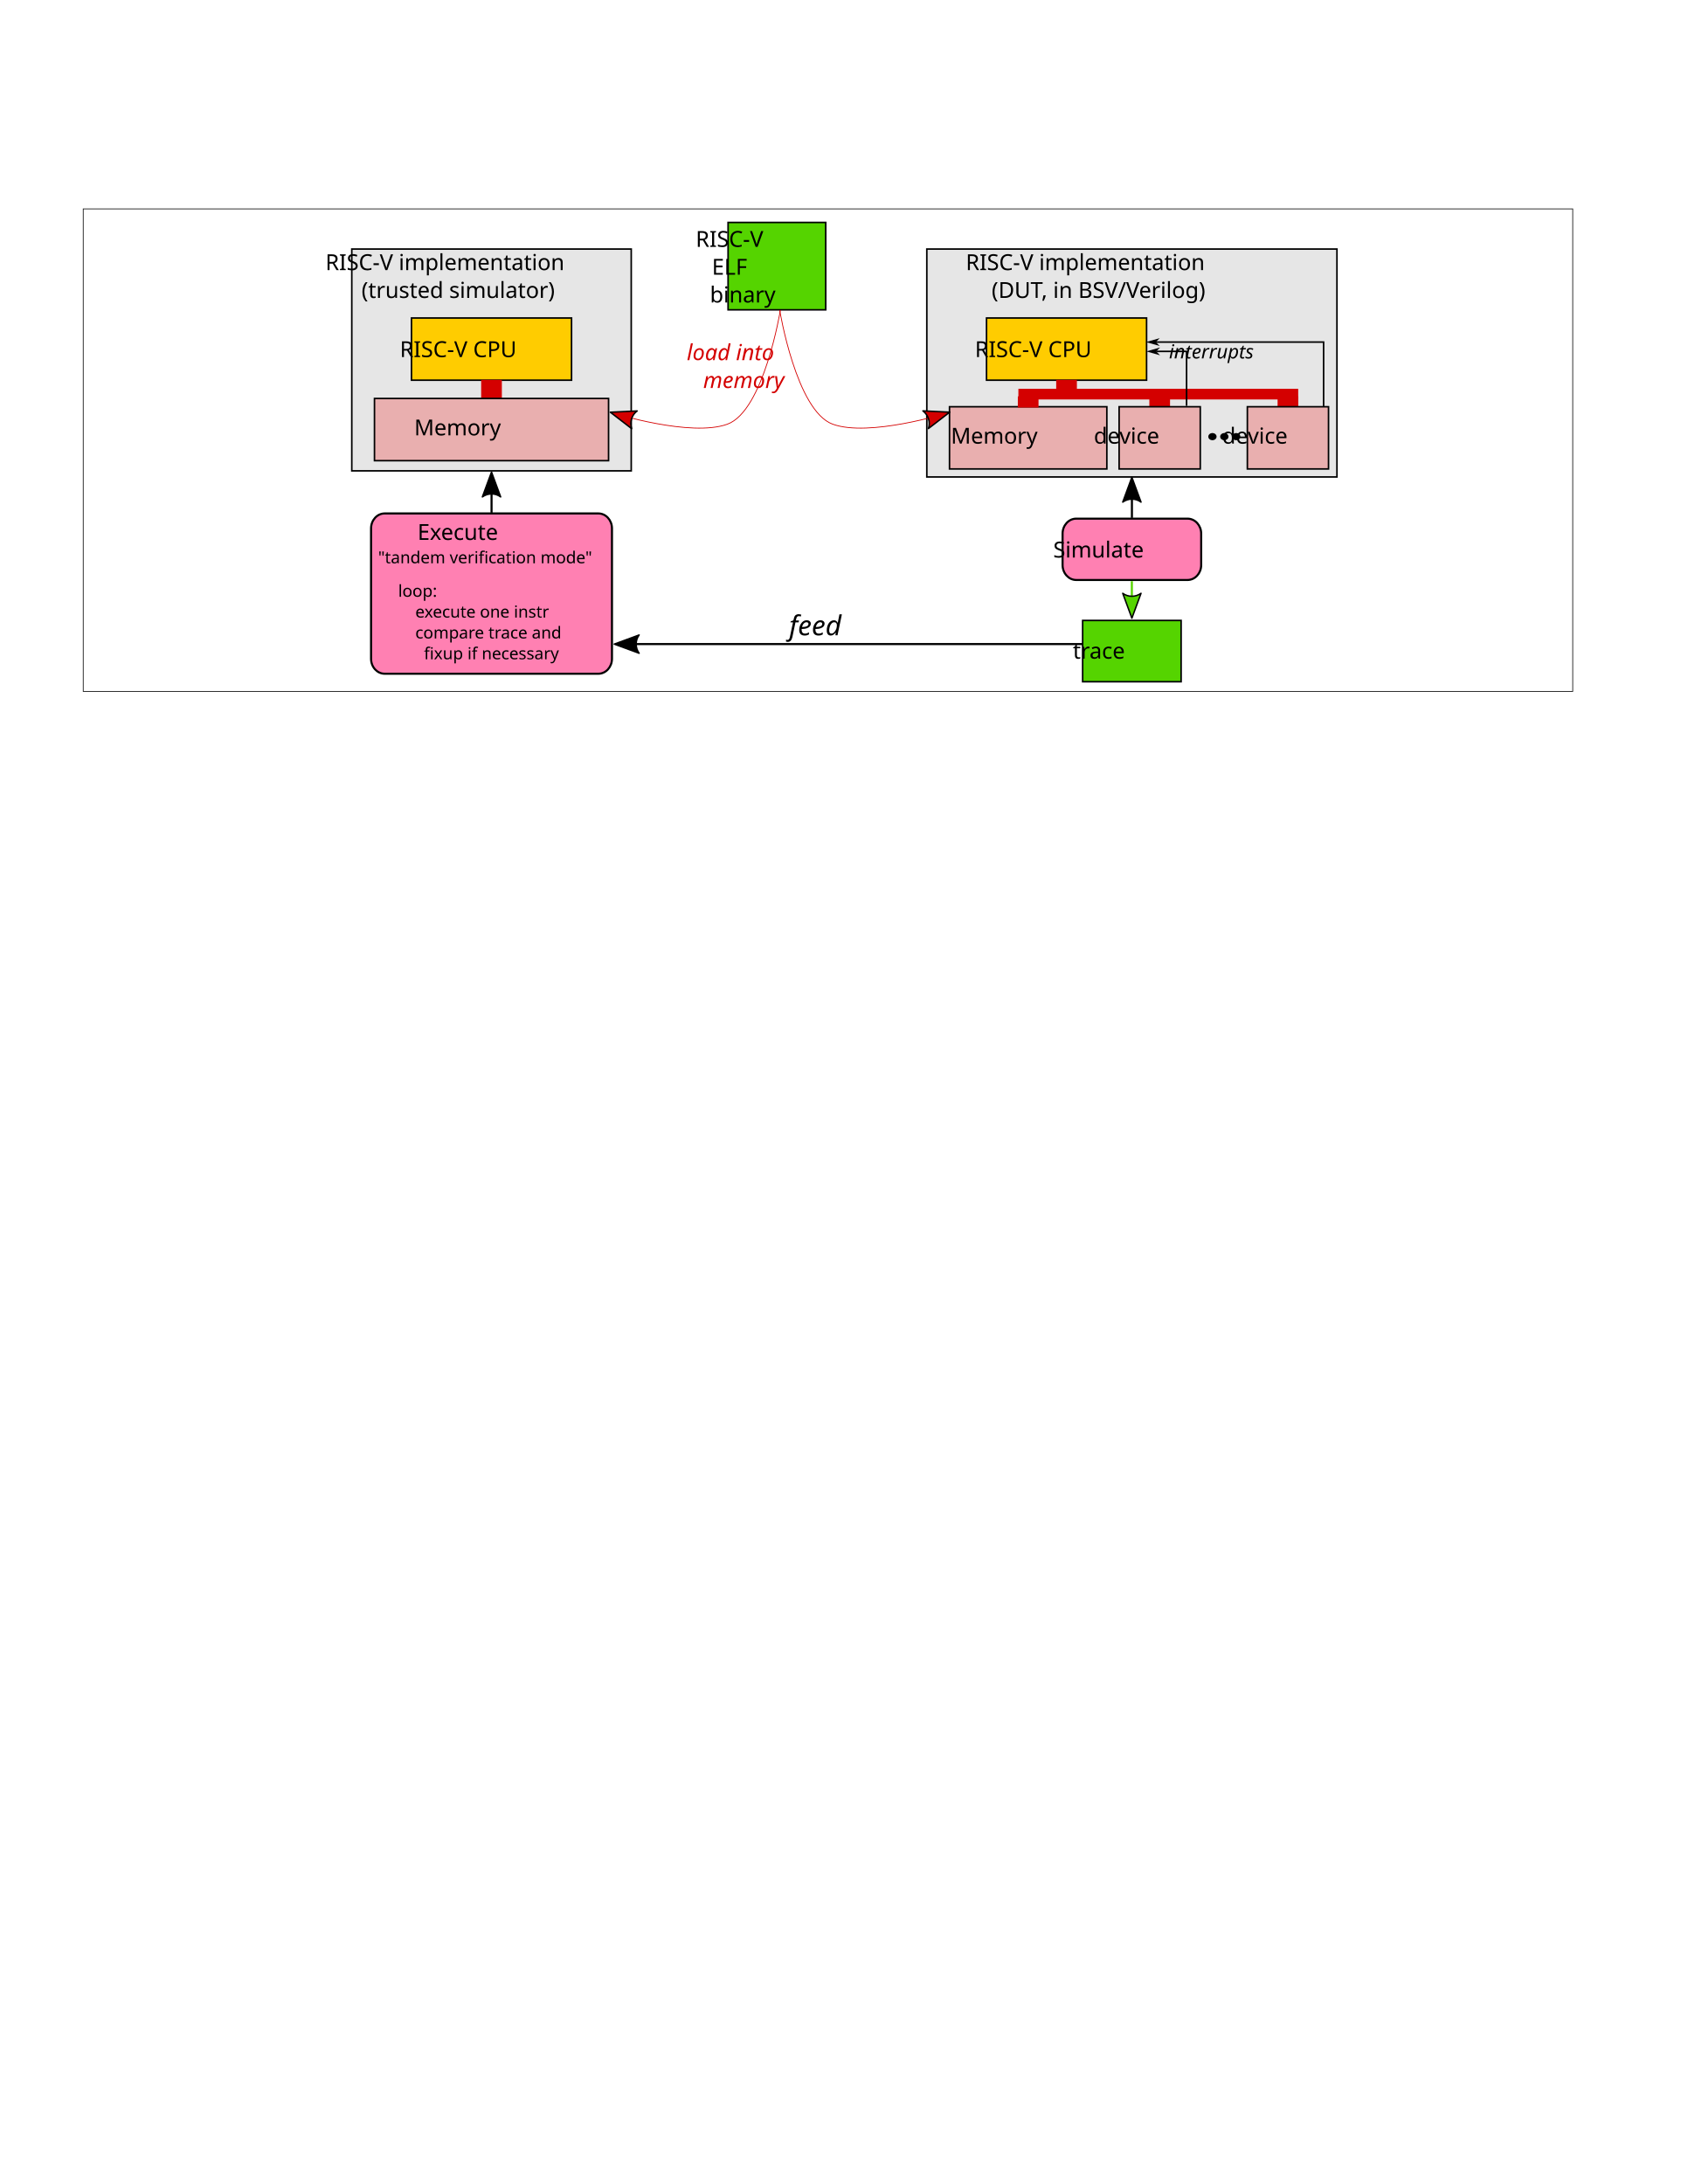
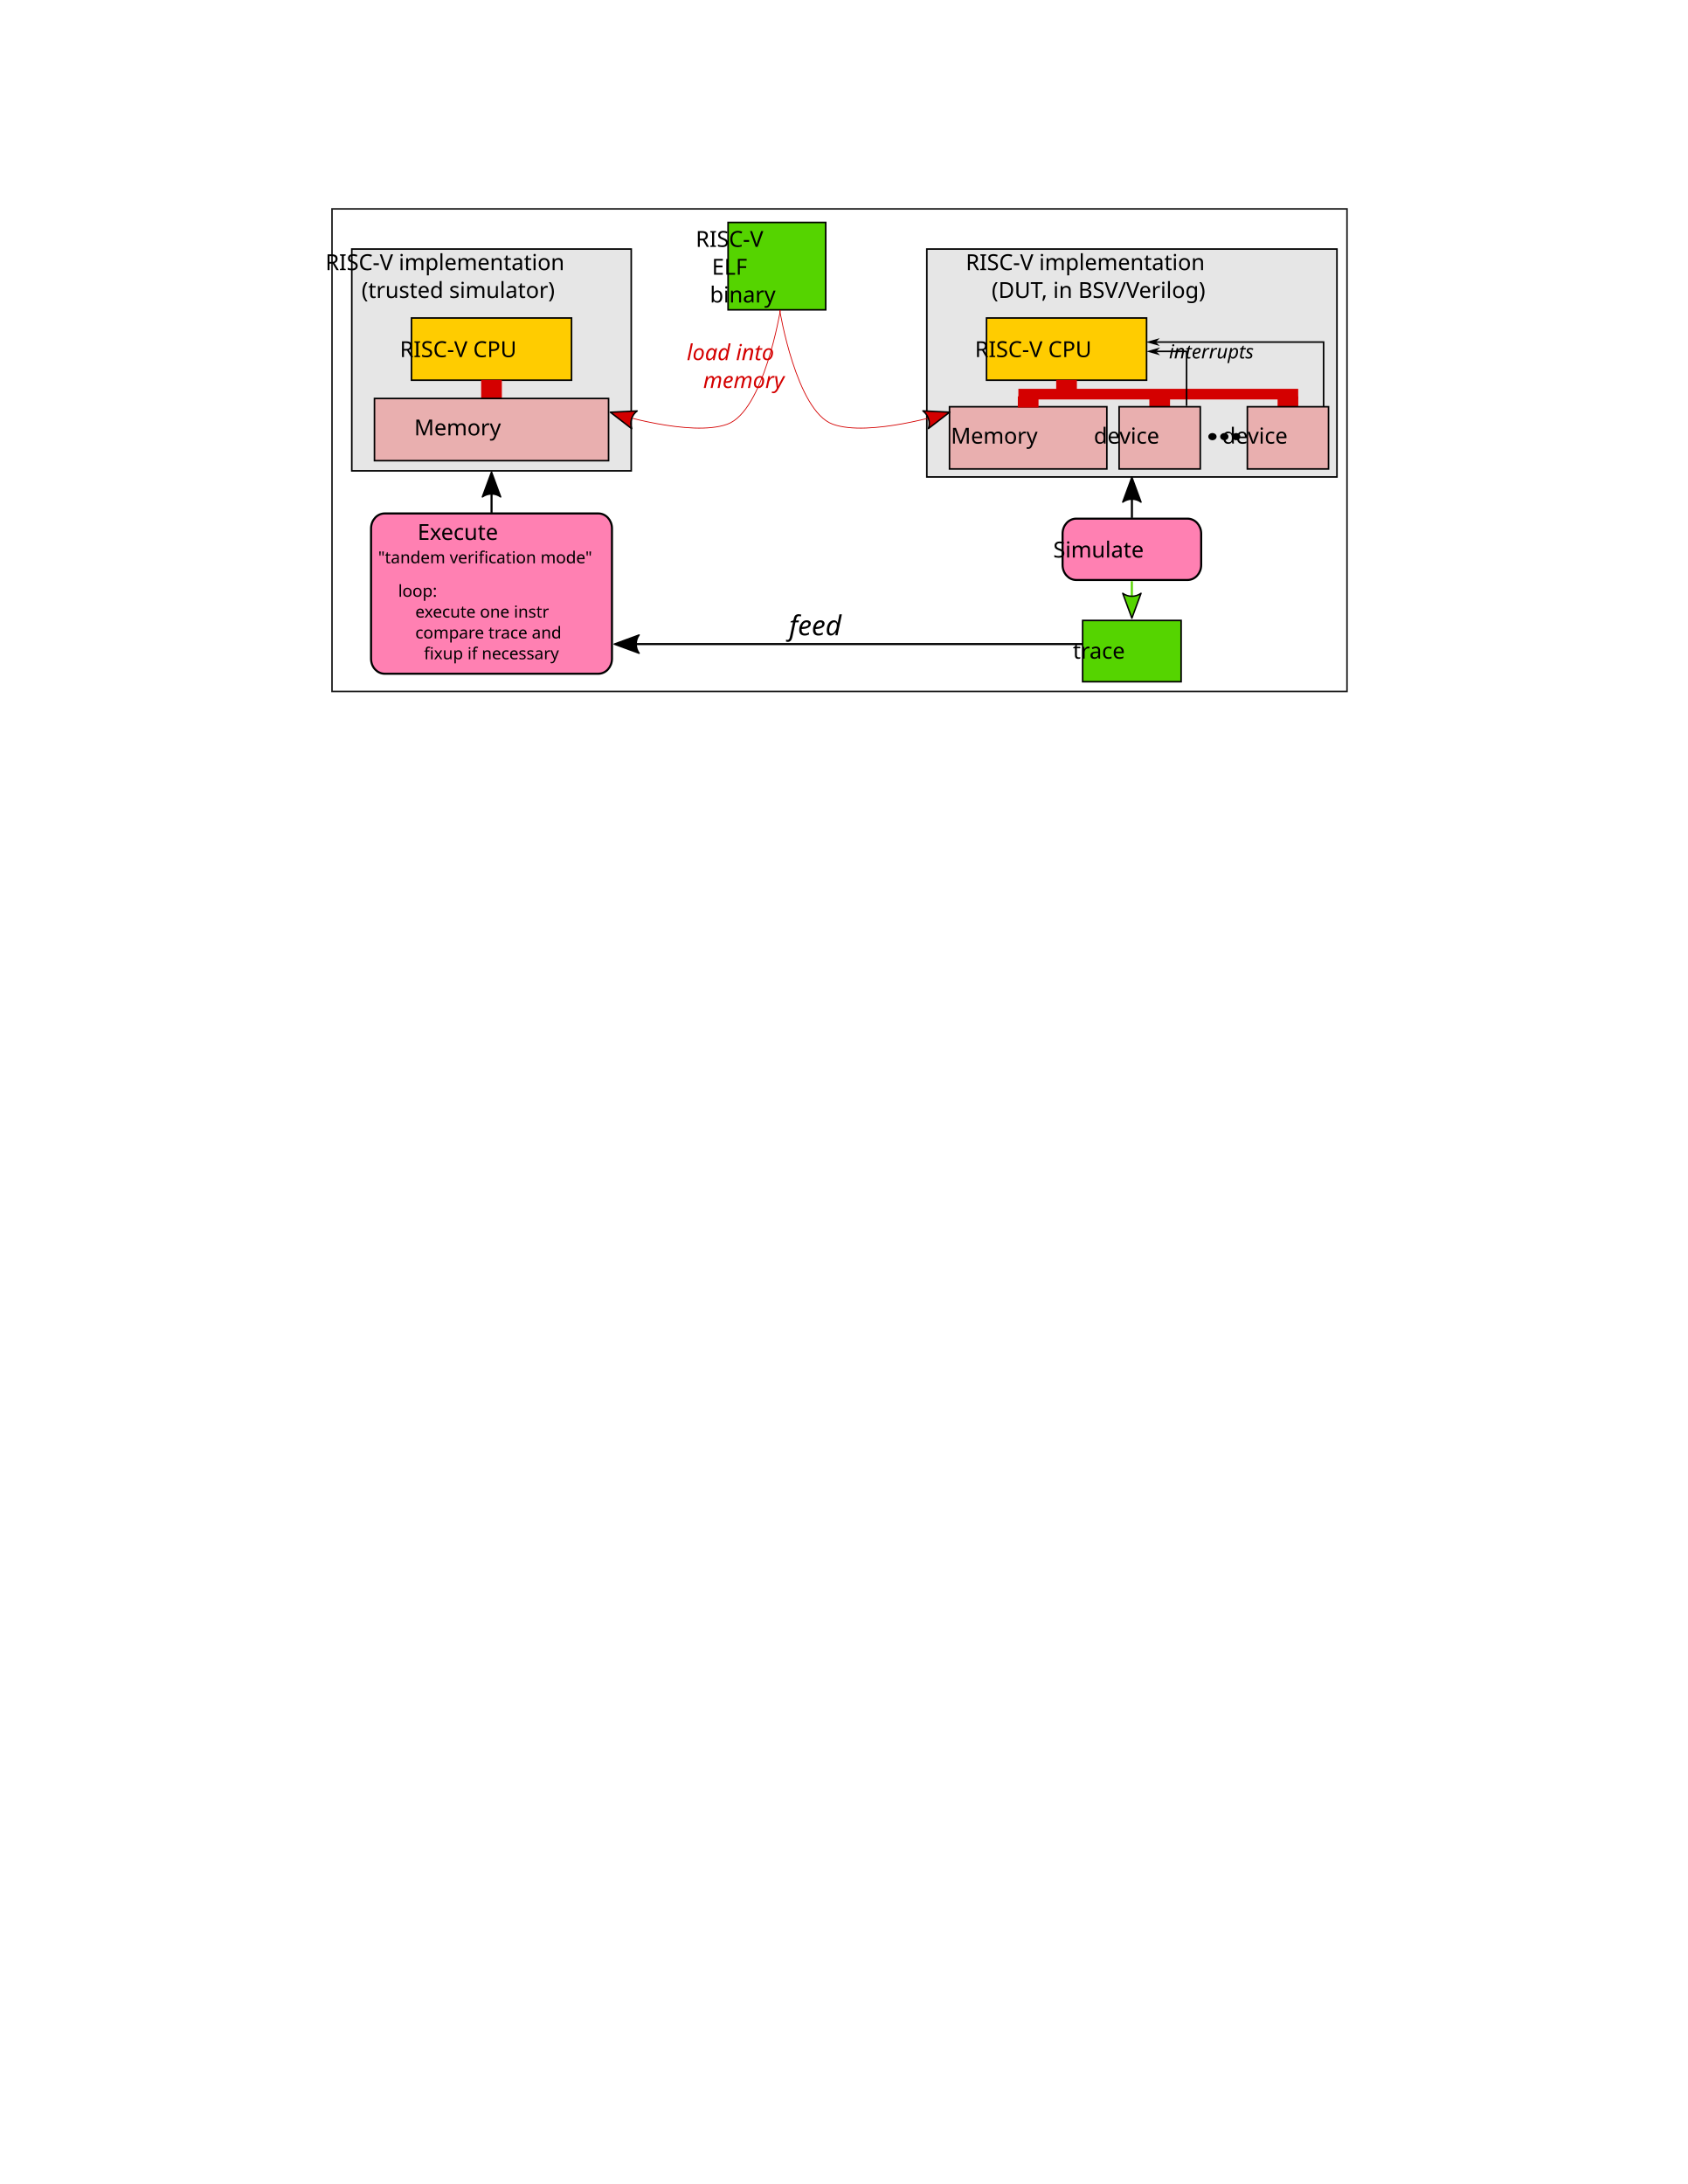
<svg xmlns="http://www.w3.org/2000/svg" width="8.5in" height="11in" viewBox="0 0 215.9 279.4" version="1.1" id="svg5">
  <defs id="defs2">
    <marker style="overflow:visible" id="DartArrow" refX="0" refY="0" orient="auto-start-reverse" markerWidth="1" markerHeight="1" viewBox="0 0 1 1" preserveAspectRatio="xMidYMid">
      <path style="fill:context-stroke;fill-rule:evenodd;stroke:none" d="M 0,0 5,-5 -12.5,0 5,5 Z" transform="scale(-0.5)" id="path6" />
    </marker>
    <marker orient="auto" refY="0" refX="0" id="marker1275" style="overflow:visible" viewBox="0 0 12.481 9.526" markerWidth="12.481" markerHeight="9.526" preserveAspectRatio="xMidYMid">
      <path id="path1273" style="fill:context-stroke;fill-rule:evenodd;stroke:#000000;stroke-width:0.625;stroke-linejoin:round;stroke-opacity:1" d="M 8.719,4.034 -2.207,0.016 8.719,-4.002 c -1.745,2.372 -1.735,5.617 -6e-7,8.035 z" transform="matrix(-1.1,0,0,-1.1,-1.1,0)" />
    </marker>
    <marker orient="auto" refY="0" refX="0" id="marker1151" style="overflow:visible" viewBox="0 0 12.481 9.526" markerWidth="33.481" markerHeight="25.556" preserveAspectRatio="xMidYMid">
      <path id="path1149" style="fill:context-stroke;fill-rule:evenodd;stroke:#000000;stroke-width:0.625;stroke-linejoin:round;stroke-opacity:1" d="M 8.719,4.034 -2.207,0.016 8.719,-4.002 c -1.745,2.372 -1.735,5.617 -6e-7,8.035 z" transform="matrix(-1.1,0,0,-1.1,-1.1,0)" />
    </marker>
    <marker orient="auto" refY="0" refX="0" id="marker2878" style="overflow:visible">
      <path id="path2876" style="fill:context-stroke;fill-rule:evenodd;stroke:#000000;stroke-width:0.625;stroke-linejoin:round;stroke-opacity:1" d="M 8.719,4.034 -2.207,0.016 8.719,-4.002 c -1.745,2.372 -1.735,5.617 -6e-7,8.035 z" transform="scale(-0.6)" />
    </marker>
    <marker style="overflow:visible" id="marker1866" refX="0" refY="0" orient="auto">
      <path transform="scale(-0.6)" d="M 8.719,4.034 -2.207,0.016 8.719,-4.002 c -1.745,2.372 -1.735,5.617 -6e-7,8.035 z" style="fill:context-stroke;fill-rule:evenodd;stroke:#000000;stroke-width:0.625;stroke-linejoin:round;stroke-opacity:1" id="path1864" />
    </marker>
    <marker orient="auto" refY="0" refX="0" id="marker1538" style="overflow:visible">
      <path id="path1536" style="fill:context-stroke;fill-rule:evenodd;stroke:#000000;stroke-width:0.625;stroke-linejoin:round;stroke-opacity:1" d="M 8.719,4.034 -2.207,0.016 8.719,-4.002 c -1.745,2.372 -1.735,5.617 -6e-7,8.035 z" transform="scale(-0.6)" />
    </marker>
    <marker orient="auto" refY="0" refX="0" id="marker1351" style="overflow:visible">
      <path id="path1349" d="M 0,0 5,-5 -12.5,0 5,5 Z" style="fill:context-stroke;fill-rule:evenodd;stroke:#000000;stroke-width:1pt;stroke-opacity:1" transform="matrix(-0.4,0,0,-0.4,-4,0)" />
    </marker>
    <marker orient="auto" refY="0" refX="0" id="marker1263" style="overflow:visible">
      <path id="path1261" d="M 0,0 5,-5 -12.5,0 5,5 Z" style="fill:context-stroke;fill-rule:evenodd;stroke:#000000;stroke-width:1pt;stroke-opacity:1" transform="matrix(0.4,0,0,0.4,4,0)" />
    </marker>
    <marker orient="auto" refY="0" refX="0" id="marker1169" style="overflow:visible">
      <path id="path1167" d="M 0,0 5,-5 -12.5,0 5,5 Z" style="fill:context-stroke;fill-rule:evenodd;stroke:#000000;stroke-width:1pt;stroke-opacity:1" transform="matrix(-0.4,0,0,-0.4,-4,0)" />
    </marker>
    <marker orient="auto" refY="0" refX="0" id="marker1093" style="overflow:visible">
      <path id="path1091" d="M 0,0 5,-5 -12.5,0 5,5 Z" style="fill:context-stroke;fill-rule:evenodd;stroke:#000000;stroke-width:1pt;stroke-opacity:1" transform="matrix(0.4,0,0,0.4,4,0)" />
    </marker>
    <marker style="overflow:visible" id="Arrow1Mstart" refX="0" refY="0" orient="auto">
      <path transform="matrix(0.4,0,0,0.4,4,0)" style="fill:context-stroke;fill-rule:evenodd;stroke:context-stroke;stroke-width:1pt" d="M 0,0 5,-5 -12.5,0 5,5 Z" id="path2702" />
    </marker>
    <marker style="overflow:visible" id="marker2957" refX="0" refY="0" orient="auto">
      <path transform="scale(-0.6)" d="M 8.719,4.034 -2.207,0.016 8.719,-4.002 c -1.745,2.372 -1.735,5.617 -6e-7,8.035 z" style="fill:context-stroke;fill-rule:evenodd;stroke-width:0.625;stroke-linejoin:round" id="path2723" />
    </marker>
    <marker style="overflow:visible" id="Arrow2Lstart" refX="0" refY="0" orient="auto">
      <path transform="matrix(1.1,0,0,1.1,1.1,0)" d="M 8.719,4.034 -2.207,0.016 8.719,-4.002 c -1.745,2.372 -1.735,5.617 -6e-7,8.035 z" style="fill:context-stroke;fill-rule:evenodd;stroke-width:0.625;stroke-linejoin:round" id="path4796" />
    </marker>
    <marker style="overflow:visible" id="marker113098" refX="0" refY="0" orient="auto">
      <path transform="scale(-0.6)" d="M 8.719,4.034 -2.207,0.016 8.719,-4.002 c -1.745,2.372 -1.735,5.617 -6e-7,8.035 z" style="fill:context-stroke;fill-rule:evenodd;stroke-width:0.625;stroke-linejoin:round" id="path113096" />
    </marker>
    <marker style="overflow:visible" id="Arrow2Mend" refX="0" refY="0" orient="auto">
      <path transform="scale(-0.6)" d="M 8.719,4.034 -2.207,0.016 8.719,-4.002 c -1.745,2.372 -1.735,5.617 -6e-7,8.035 z" style="fill:context-stroke;fill-rule:evenodd;stroke-width:0.625;stroke-linejoin:round" id="path28079" />
    </marker>
    <marker style="overflow:visible" id="marker971" refX="0" refY="0" orient="auto">
      <path transform="scale(-0.6)" d="M 8.719,4.034 -2.207,0.016 8.719,-4.002 c -1.745,2.372 -1.735,5.617 -6e-7,8.035 z" style="fill:context-stroke;fill-rule:evenodd;stroke-width:0.625;stroke-linejoin:round" id="path969" />
    </marker>
    <marker orient="auto" refY="0" refX="0" id="marker2066" style="overflow:visible">
      <path id="path2064" style="fill:context-stroke;fill-rule:evenodd;stroke:#000000;stroke-width:0.625;stroke-linejoin:round;stroke-opacity:1" d="M 8.719,4.034 -2.207,0.016 8.719,-4.002 c -1.745,2.372 -1.735,5.617 -6e-7,8.035 z" transform="matrix(-1.1,0,0,-1.1,-1.1,0)" />
    </marker>
    <marker orient="auto" refY="0" refX="0" id="marker1095" style="overflow:visible">
      <path id="path1093" style="fill:context-stroke;fill-rule:evenodd;stroke:#000000;stroke-width:0.625;stroke-linejoin:round;stroke-opacity:1" d="M 8.719,4.034 -2.207,0.016 8.719,-4.002 c -1.745,2.372 -1.735,5.617 -6e-7,8.035 z" transform="matrix(-1.1,0,0,-1.1,-1.1,0)" />
    </marker>
    <marker style="overflow:visible" id="marker6260" refX="0" refY="0" orient="auto" viewBox="0 0 12.481 9.526" markerWidth="12.481" markerHeight="9.526" preserveAspectRatio="xMidYMid">
      <path transform="matrix(-1.1,0,0,-1.1,-1.1,0)" d="M 8.719,4.034 -2.207,0.016 8.719,-4.002 c -1.745,2.372 -1.735,5.617 -6e-7,8.035 z" style="fill:context-stroke;fill-rule:evenodd;stroke:#000000;stroke-width:0.625;stroke-linejoin:round;stroke-opacity:1" id="path6258" />
    </marker>
  </defs>
  <g id="layer1">
    <rect style="fill:#e6e6e6;stroke:#000000;stroke-width:0.2;stroke-miterlimit:4;stroke-dasharray:none;stroke-opacity:1" id="rect35" width="52.462" height="29.158" x="118.554" y="31.86" />
    <text xml:space="preserve" style="font-size:2.822px;line-height:1.25;font-family:monospace;-inkscape-font-specification:monospace;letter-spacing:0px;word-spacing:0px;stroke-width:0.265" x="149.397" y="71.667" id="text153107" />
-     <rect style="fill:none;stroke:#1a1a1a;stroke-width:0.1" id="rect1" width="190.527" height="61.731" x="10.648" y="26.725" />
+     <rect style="fill:none;stroke:#1a1a1a;stroke-width:0.2;stroke-dasharray:none" id="rect1" width="129.833" height="61.731" x="42.469" y="26.725" />
    <rect style="fill:#55d400;stroke:#000000;stroke-width:0.2;stroke-miterlimit:4;stroke-dasharray:none;stroke-opacity:1" id="rect10" width="12.49" height="11.178" x="93.132" y="28.457" />
    <text xml:space="preserve" style="font-size:2.822px;line-height:1.25;font-family:monospace;-inkscape-font-specification:monospace;letter-spacing:0px;word-spacing:0px;stroke-width:0.265" x="99.257" y="31.584" id="text12">
      <tspan style="font-style:normal;font-variant:normal;font-weight:normal;font-stretch:normal;font-size:2.822px;font-family:sans-serif;-inkscape-font-specification:sans-serif;text-align:center;text-anchor:middle;stroke-width:0.265" x="99.257" y="31.584" id="tspan12">RISC-V</tspan>
      <tspan style="font-style:normal;font-variant:normal;font-weight:normal;font-stretch:normal;font-size:2.822px;font-family:sans-serif;-inkscape-font-specification:sans-serif;text-align:center;text-anchor:middle;stroke-width:0.265" x="99.257" y="35.141" id="tspan14">ELF</tspan>
      <tspan style="font-style:normal;font-variant:normal;font-weight:normal;font-stretch:normal;font-size:2.822px;font-family:sans-serif;-inkscape-font-specification:sans-serif;text-align:center;text-anchor:middle;stroke-width:0.265" x="99.257" y="38.697" id="tspan15">binary</tspan>
    </text>
    <rect style="fill:#ffcc00;stroke:#000000;stroke-width:0.2;stroke-miterlimit:4;stroke-dasharray:none;stroke-opacity:1" id="rect22" width="20.473" height="7.957" x="126.191" y="40.681" />
    <text xml:space="preserve" style="font-size:2.822px;line-height:1.25;font-family:monospace;-inkscape-font-specification:monospace;letter-spacing:0px;word-spacing:0px;stroke-width:0.265" x="136.412" y="45.683" id="text23">
      <tspan style="font-style:normal;font-variant:normal;font-weight:normal;font-stretch:normal;font-size:2.822px;font-family:sans-serif;-inkscape-font-specification:sans-serif;text-align:center;text-anchor:middle;stroke-width:0.265" x="136.412" y="45.683" id="tspan24">RISC-V CPU</tspan>
    </text>
    <rect style="fill:#d40000;stroke:none;stroke-width:0.2;stroke-miterlimit:4;stroke-dasharray:none;stroke-opacity:1" id="rect26" width="2.646" height="1.431" x="135.104" y="48.591" />
    <rect style="fill:#e9afaf;stroke:#000000;stroke-width:0.2;stroke-miterlimit:4;stroke-dasharray:none;stroke-opacity:1" id="rect29" width="20.127" height="7.957" x="121.455" y="52.035" />
    <text xml:space="preserve" style="font-size:2.822px;line-height:1.25;font-family:monospace;-inkscape-font-specification:monospace;letter-spacing:0px;word-spacing:0px;stroke-width:0.265" x="131.423" y="56.756" id="text29">
      <tspan style="font-style:normal;font-variant:normal;font-weight:normal;font-stretch:normal;font-size:2.822px;font-family:sans-serif;-inkscape-font-specification:sans-serif;text-align:center;text-anchor:middle;stroke-width:0.265" x="131.423" y="56.756" id="tspan29">Memory</tspan>
    </text>
    <path style="fill:none;stroke:#000000;stroke-width:0.265;stroke-linecap:butt;stroke-linejoin:miter;stroke-miterlimit:4;stroke-dasharray:none;stroke-opacity:1;marker-end:url(#marker2066)" d="M 138.584,82.397 H 78.923" id="path4776" />
    <rect style="fill:#ff80b2;stroke:#000000;stroke-width:0.265;stroke-opacity:1" id="rect59" width="17.729" height="7.846" x="135.92" y="66.351" ry="1.914" rx="1.748" />
    <text xml:space="preserve" style="font-size:2.822px;line-height:1.25;font-family:monospace;-inkscape-font-specification:monospace;letter-spacing:0px;word-spacing:0px;stroke-width:0.265" x="144.761" y="71.324" id="text60">
      <tspan style="font-style:normal;font-variant:normal;font-weight:normal;font-stretch:normal;font-size:2.822px;font-family:sans-serif;-inkscape-font-specification:sans-serif;text-align:center;text-anchor:middle;stroke-width:0.265" x="144.761" y="71.324" id="tspan61">Simulate</tspan>
    </text>
    <rect style="fill:#55d400;stroke:#000000;stroke-width:0.2;stroke-miterlimit:4;stroke-dasharray:none;stroke-opacity:1" id="rect66" width="12.596" height="7.84" x="138.487" y="79.374" />
    <text xml:space="preserve" style="font-size:2.822px;line-height:1.25;font-family:monospace;-inkscape-font-specification:monospace;letter-spacing:0px;word-spacing:0px;stroke-width:0.265" x="144.811" y="84.263" id="text66">
      <tspan style="font-style:normal;font-variant:normal;font-weight:normal;font-stretch:normal;font-size:2.822px;font-family:sans-serif;-inkscape-font-specification:sans-serif;text-align:center;text-anchor:middle;stroke-width:0.265" x="144.811" y="84.263" id="tspan67">trace</tspan>
    </text>
    <text xml:space="preserve" style="font-size:2.822px;line-height:1.25;font-family:monospace;-inkscape-font-specification:monospace;letter-spacing:0px;word-spacing:0px;stroke-width:0.265" x="144.769" y="34.557" id="text74">
      <tspan style="font-style:normal;font-variant:normal;font-weight:normal;font-stretch:normal;font-size:2.822px;font-family:sans-serif;-inkscape-font-specification:sans-serif;text-align:center;text-anchor:middle;stroke-width:0.265" x="144.769" y="34.557" id="tspan74">RISC-V implementation</tspan>
      <tspan style="font-style:normal;font-variant:normal;font-weight:normal;font-stretch:normal;font-size:2.822px;font-family:sans-serif;-inkscape-font-specification:sans-serif;text-align:center;text-anchor:middle;stroke-width:0.265" x="144.769" y="38.114" id="tspan1">(DUT, in BSV/Verilog)</tspan>
    </text>
    <text xml:space="preserve" style="font-size:3.528px;line-height:1.25;font-family:monospace;-inkscape-font-specification:monospace;text-align:center;letter-spacing:0px;word-spacing:0px;text-anchor:middle;fill:#000000;stroke-width:0.265" x="109.591" y="81.274" id="text94">
      <tspan style="font-style:italic;font-variant:normal;font-weight:normal;font-stretch:normal;font-size:3.528px;font-family:sans-serif;-inkscape-font-specification:sans-serif;text-align:center;text-anchor:middle;fill:#000000;stroke-width:0.265" x="109.591" y="81.274" id="tspan2">feed</tspan>
    </text>
    <path style="fill:none;stroke:#d40000;stroke-width:0.1;marker-end:url(#marker1151)" d="m 99.738,39.682 c 0,0 2.109,12.886 6.777,14.584 4.668,1.698 14.628,-1.426 14.628,-1.426" id="path99" />
    <rect style="fill:#e6e6e6;stroke:#000000;stroke-width:0.2;stroke-miterlimit:4;stroke-dasharray:none;stroke-opacity:1" id="rect2" width="35.746" height="28.376" x="44.999" y="31.86" />
    <rect style="fill:#ffcc00;stroke:#000000;stroke-width:0.2;stroke-miterlimit:4;stroke-dasharray:none;stroke-opacity:1" id="rect3" width="20.473" height="7.957" x="52.636" y="40.681" />
    <text xml:space="preserve" style="font-size:2.822px;line-height:1.25;font-family:monospace;-inkscape-font-specification:monospace;letter-spacing:0px;word-spacing:0px;stroke-width:0.265" x="62.857" y="45.683" id="text3">
      <tspan style="font-style:normal;font-variant:normal;font-weight:normal;font-stretch:normal;font-size:2.822px;font-family:sans-serif;-inkscape-font-specification:sans-serif;text-align:center;text-anchor:middle;stroke-width:0.265" x="62.857" y="45.683" id="tspan3">RISC-V CPU</tspan>
    </text>
    <rect style="fill:#d40000;stroke:none;stroke-width:0.2;stroke-miterlimit:4;stroke-dasharray:none;stroke-opacity:1" id="rect4" width="2.646" height="2.498" x="61.549" y="48.591" />
    <rect style="fill:#e9afaf;stroke:#000000;stroke-width:0.2;stroke-miterlimit:4;stroke-dasharray:none;stroke-opacity:1" id="rect5" width="29.943" height="7.957" x="47.901" y="50.977" />
    <text xml:space="preserve" style="font-size:2.822px;line-height:1.25;font-family:monospace;-inkscape-font-specification:monospace;letter-spacing:0px;word-spacing:0px;stroke-width:0.265" x="62.777" y="55.698" id="text5">
      <tspan style="font-style:normal;font-variant:normal;font-weight:normal;font-stretch:normal;font-size:2.822px;font-family:sans-serif;-inkscape-font-specification:sans-serif;text-align:center;text-anchor:middle;stroke-width:0.265" x="62.777" y="55.698" id="tspan5">Memory</tspan>
    </text>
    <text xml:space="preserve" style="font-size:2.822px;line-height:1.25;font-family:monospace;-inkscape-font-specification:monospace;letter-spacing:0px;word-spacing:0px;stroke-width:0.265" x="62.857" y="34.557" id="text7">
      <tspan style="font-style:normal;font-variant:normal;font-weight:normal;font-stretch:normal;font-size:2.822px;font-family:sans-serif;-inkscape-font-specification:sans-serif;text-align:center;text-anchor:middle;stroke-width:0.265" x="62.857" y="34.557" id="tspan6">RISC-V implementation</tspan>
      <tspan style="font-style:normal;font-variant:normal;font-weight:normal;font-stretch:normal;font-size:2.822px;font-family:sans-serif;-inkscape-font-specification:sans-serif;text-align:center;text-anchor:middle;stroke-width:0.265" x="62.857" y="38.114" id="tspan7">(trusted simulator)</tspan>
    </text>
    <path style="fill:none;stroke:#d40000;stroke-width:0.1;marker-end:url(#marker1151)" d="m 99.82,39.682 c 0,0 -2.109,12.886 -6.777,14.584 -4.668,1.698 -14.628,-1.426 -14.628,-1.426" id="path7" />
    <text xml:space="preserve" style="font-size:2.822px;line-height:1.25;font-family:monospace;-inkscape-font-specification:monospace;text-align:start;letter-spacing:0px;word-spacing:0px;text-anchor:start;fill:#d40000;stroke-width:0.265" x="99.382" y="46.076" id="text10">
      <tspan style="font-style:italic;font-variant:normal;font-weight:normal;font-stretch:normal;font-size:2.822px;font-family:sans-serif;-inkscape-font-specification:sans-serif;text-align:center;text-anchor:middle;fill:#d40000;stroke-width:0.265" x="99.382" y="46.076" id="tspan10">load into</tspan>
      <tspan style="font-style:italic;font-variant:normal;font-weight:normal;font-stretch:normal;font-size:2.822px;font-family:sans-serif;-inkscape-font-specification:sans-serif;text-align:center;text-anchor:middle;fill:#d40000;stroke-width:0.265" x="99.382" y="49.633" id="tspan13">memory</tspan>
    </text>
    <path style="fill:none;stroke:#000000;stroke-width:0.265;stroke-linecap:butt;stroke-linejoin:miter;stroke-miterlimit:4;stroke-dasharray:none;stroke-opacity:1;marker-end:url(#marker1095)" d="m 144.789,66.26 v -4.857" id="path18" />
    <rect style="fill:#ff80b2;stroke:#000000;stroke-width:0.265;stroke-opacity:1" id="rect18" width="30.816" height="20.507" x="47.464" y="65.685" ry="1.914" rx="1.748" />
    <text xml:space="preserve" style="font-size:2.822px;line-height:1.25;font-family:monospace;-inkscape-font-specification:monospace;letter-spacing:0px;word-spacing:0px;stroke-width:0.265" x="62.804" y="69.072" id="text18">
      <tspan style="font-style:normal;font-variant:normal;font-weight:normal;font-stretch:normal;font-size:2.822px;font-family:sans-serif;-inkscape-font-specification:sans-serif;text-align:center;text-anchor:middle;stroke-width:0.265" x="62.804" y="69.072" id="tspan18">Execute</tspan>
    </text>
    <path style="fill:none;stroke:#000000;stroke-width:0.265;stroke-linecap:butt;stroke-linejoin:miter;stroke-miterlimit:4;stroke-dasharray:none;stroke-opacity:1;marker-end:url(#marker1095)" d="m 62.877,65.595 v -4.857" id="path19" />
    <path style="fill:none;stroke:#55d400;stroke-width:0.265;stroke-linecap:butt;stroke-linejoin:miter;stroke-miterlimit:4;stroke-dasharray:none;stroke-opacity:1;marker-end:url(#marker1095)" d="m 144.78,74.352 v 4.381" id="path20" />
    <rect style="fill:#d40000;stroke:none;stroke-width:0.2;stroke-miterlimit:4;stroke-dasharray:none;stroke-opacity:1" id="rect6" width="35.793" height="1.36" x="130.267" y="49.743" />
    <rect style="fill:#d40000;stroke:none;stroke-width:0.2;stroke-miterlimit:4;stroke-dasharray:none;stroke-opacity:1" id="rect7" width="2.646" height="1.431" x="130.196" y="50.708" />
    <rect style="fill:#d40000;stroke:none;stroke-width:0.2;stroke-miterlimit:4;stroke-dasharray:none;stroke-opacity:1" id="rect8" width="2.646" height="1.431" x="147.019" y="50.708" />
    <rect style="fill:#d40000;stroke:none;stroke-width:0.2;stroke-miterlimit:4;stroke-dasharray:none;stroke-opacity:1" id="rect9" width="2.646" height="1.431" x="163.423" y="50.708" />
    <rect style="fill:#e9afaf;stroke:#000000;stroke-width:0.2;stroke-miterlimit:4;stroke-dasharray:none;stroke-opacity:1" id="rect11" width="10.382" height="7.957" x="143.151" y="52.035" />
    <text xml:space="preserve" style="font-size:2.822px;line-height:1.25;font-family:monospace;-inkscape-font-specification:monospace;letter-spacing:0px;word-spacing:0px;stroke-width:0.265" x="148.356" y="56.756" id="text11">
      <tspan style="font-style:normal;font-variant:normal;font-weight:normal;font-stretch:normal;font-size:2.822px;font-family:sans-serif;-inkscape-font-specification:sans-serif;text-align:center;text-anchor:middle;stroke-width:0.265" x="148.356" y="56.756" id="tspan11">device</tspan>
    </text>
    <rect style="fill:#e9afaf;stroke:#000000;stroke-width:0.2;stroke-miterlimit:4;stroke-dasharray:none;stroke-opacity:1" id="rect12" width="10.382" height="7.957" x="159.555" y="52.035" />
    <text xml:space="preserve" style="font-size:2.822px;line-height:1.25;font-family:monospace;-inkscape-font-specification:monospace;letter-spacing:0px;word-spacing:0px;stroke-width:0.265" x="164.76" y="56.756" id="text16">
      <tspan style="font-style:normal;font-variant:normal;font-weight:normal;font-stretch:normal;font-size:2.822px;font-family:sans-serif;-inkscape-font-specification:sans-serif;text-align:center;text-anchor:middle;stroke-width:0.265" x="164.76" y="56.756" id="tspan16">device</tspan>
    </text>
    <g id="g14779-4" transform="matrix(0.4787995,0,0,0.4140288,109.6008,14.23308)" style="stroke-width:2.246">
      <circle style="fill:#000000;stroke:#000000;stroke-width:0.595;stroke-opacity:1" id="path14690-0" cx="95.004" cy="100.537" r="0.82" />
      <circle style="fill:#000000;stroke:#000000;stroke-width:0.595;stroke-opacity:1" id="circle14772-6" cx="98.179" cy="100.537" r="0.82" />
      <circle style="fill:#000000;stroke:#000000;stroke-width:0.595;stroke-opacity:1" id="circle14774-0" cx="101.354" cy="100.537" r="0.82" />
    </g>
    <path style="fill:none;stroke:#000000;stroke-width:0.2;marker-end:url(#DartArrow)" d="m 151.78,51.925 v -6.971 h -3.891" id="path16" />
    <path style="fill:none;stroke:#000000;stroke-width:0.2;marker-end:url(#DartArrow)" d="m 169.309,51.998 v -8.237 h -21.467" id="path17" />
    <text xml:space="preserve" style="font-size:2.469px;line-height:1.25;font-family:monospace;-inkscape-font-specification:monospace;text-align:center;letter-spacing:0px;word-spacing:0px;text-anchor:middle;fill:#000000;stroke-width:0.265" x="158.67" y="45.851" id="text17">
      <tspan style="font-style:italic;font-variant:normal;font-weight:normal;font-stretch:normal;font-size:2.469px;font-family:sans-serif;-inkscape-font-specification:sans-serif;text-align:center;text-anchor:middle;fill:#000000;stroke-width:0.265" x="158.67" y="45.851" id="tspan17">interrupts</tspan>
    </text>
    <text xml:space="preserve" style="font-size:2.117px;line-height:1.25;font-family:monospace;-inkscape-font-specification:monospace;text-align:start;letter-spacing:0px;word-spacing:0px;text-anchor:start;stroke-width:0.265" x="50.925" y="76.341" id="text19">
      <tspan style="font-style:normal;font-variant:normal;font-weight:normal;font-stretch:normal;font-size:2.117px;font-family:sans-serif;-inkscape-font-specification:sans-serif;text-align:start;text-anchor:start;stroke-width:0.265" x="50.925" y="76.341" id="tspan19">loop:</tspan>
      <tspan style="font-style:normal;font-variant:normal;font-weight:normal;font-stretch:normal;font-size:2.117px;font-family:sans-serif;-inkscape-font-specification:sans-serif;text-align:start;text-anchor:start;stroke-width:0.265" x="50.925" y="79.009" id="tspan20">    execute one instr</tspan>
      <tspan style="font-style:normal;font-variant:normal;font-weight:normal;font-stretch:normal;font-size:2.117px;font-family:sans-serif;-inkscape-font-specification:sans-serif;text-align:start;text-anchor:start;stroke-width:0.265" x="50.925" y="81.676" id="tspan21">    compare trace and</tspan>
      <tspan style="font-style:normal;font-variant:normal;font-weight:normal;font-stretch:normal;font-size:2.117px;font-family:sans-serif;-inkscape-font-specification:sans-serif;text-align:start;text-anchor:start;stroke-width:0.265" x="50.925" y="84.344" id="tspan22">      fixup if necessary</tspan>
    </text>
    <text xml:space="preserve" style="font-size:2.117px;line-height:1.25;font-family:monospace;-inkscape-font-specification:monospace;text-align:start;letter-spacing:0px;word-spacing:0px;text-anchor:start;stroke-width:0.265" x="48.364" y="72.064" id="text27">
      <tspan style="font-style:normal;font-variant:normal;font-weight:normal;font-stretch:normal;font-size:2.117px;font-family:sans-serif;-inkscape-font-specification:sans-serif;text-align:start;text-anchor:start;stroke-width:0.265" x="48.364" y="72.064" id="tspan27">"tandem verification mode"</tspan>
    </text>
  </g>
</svg>
